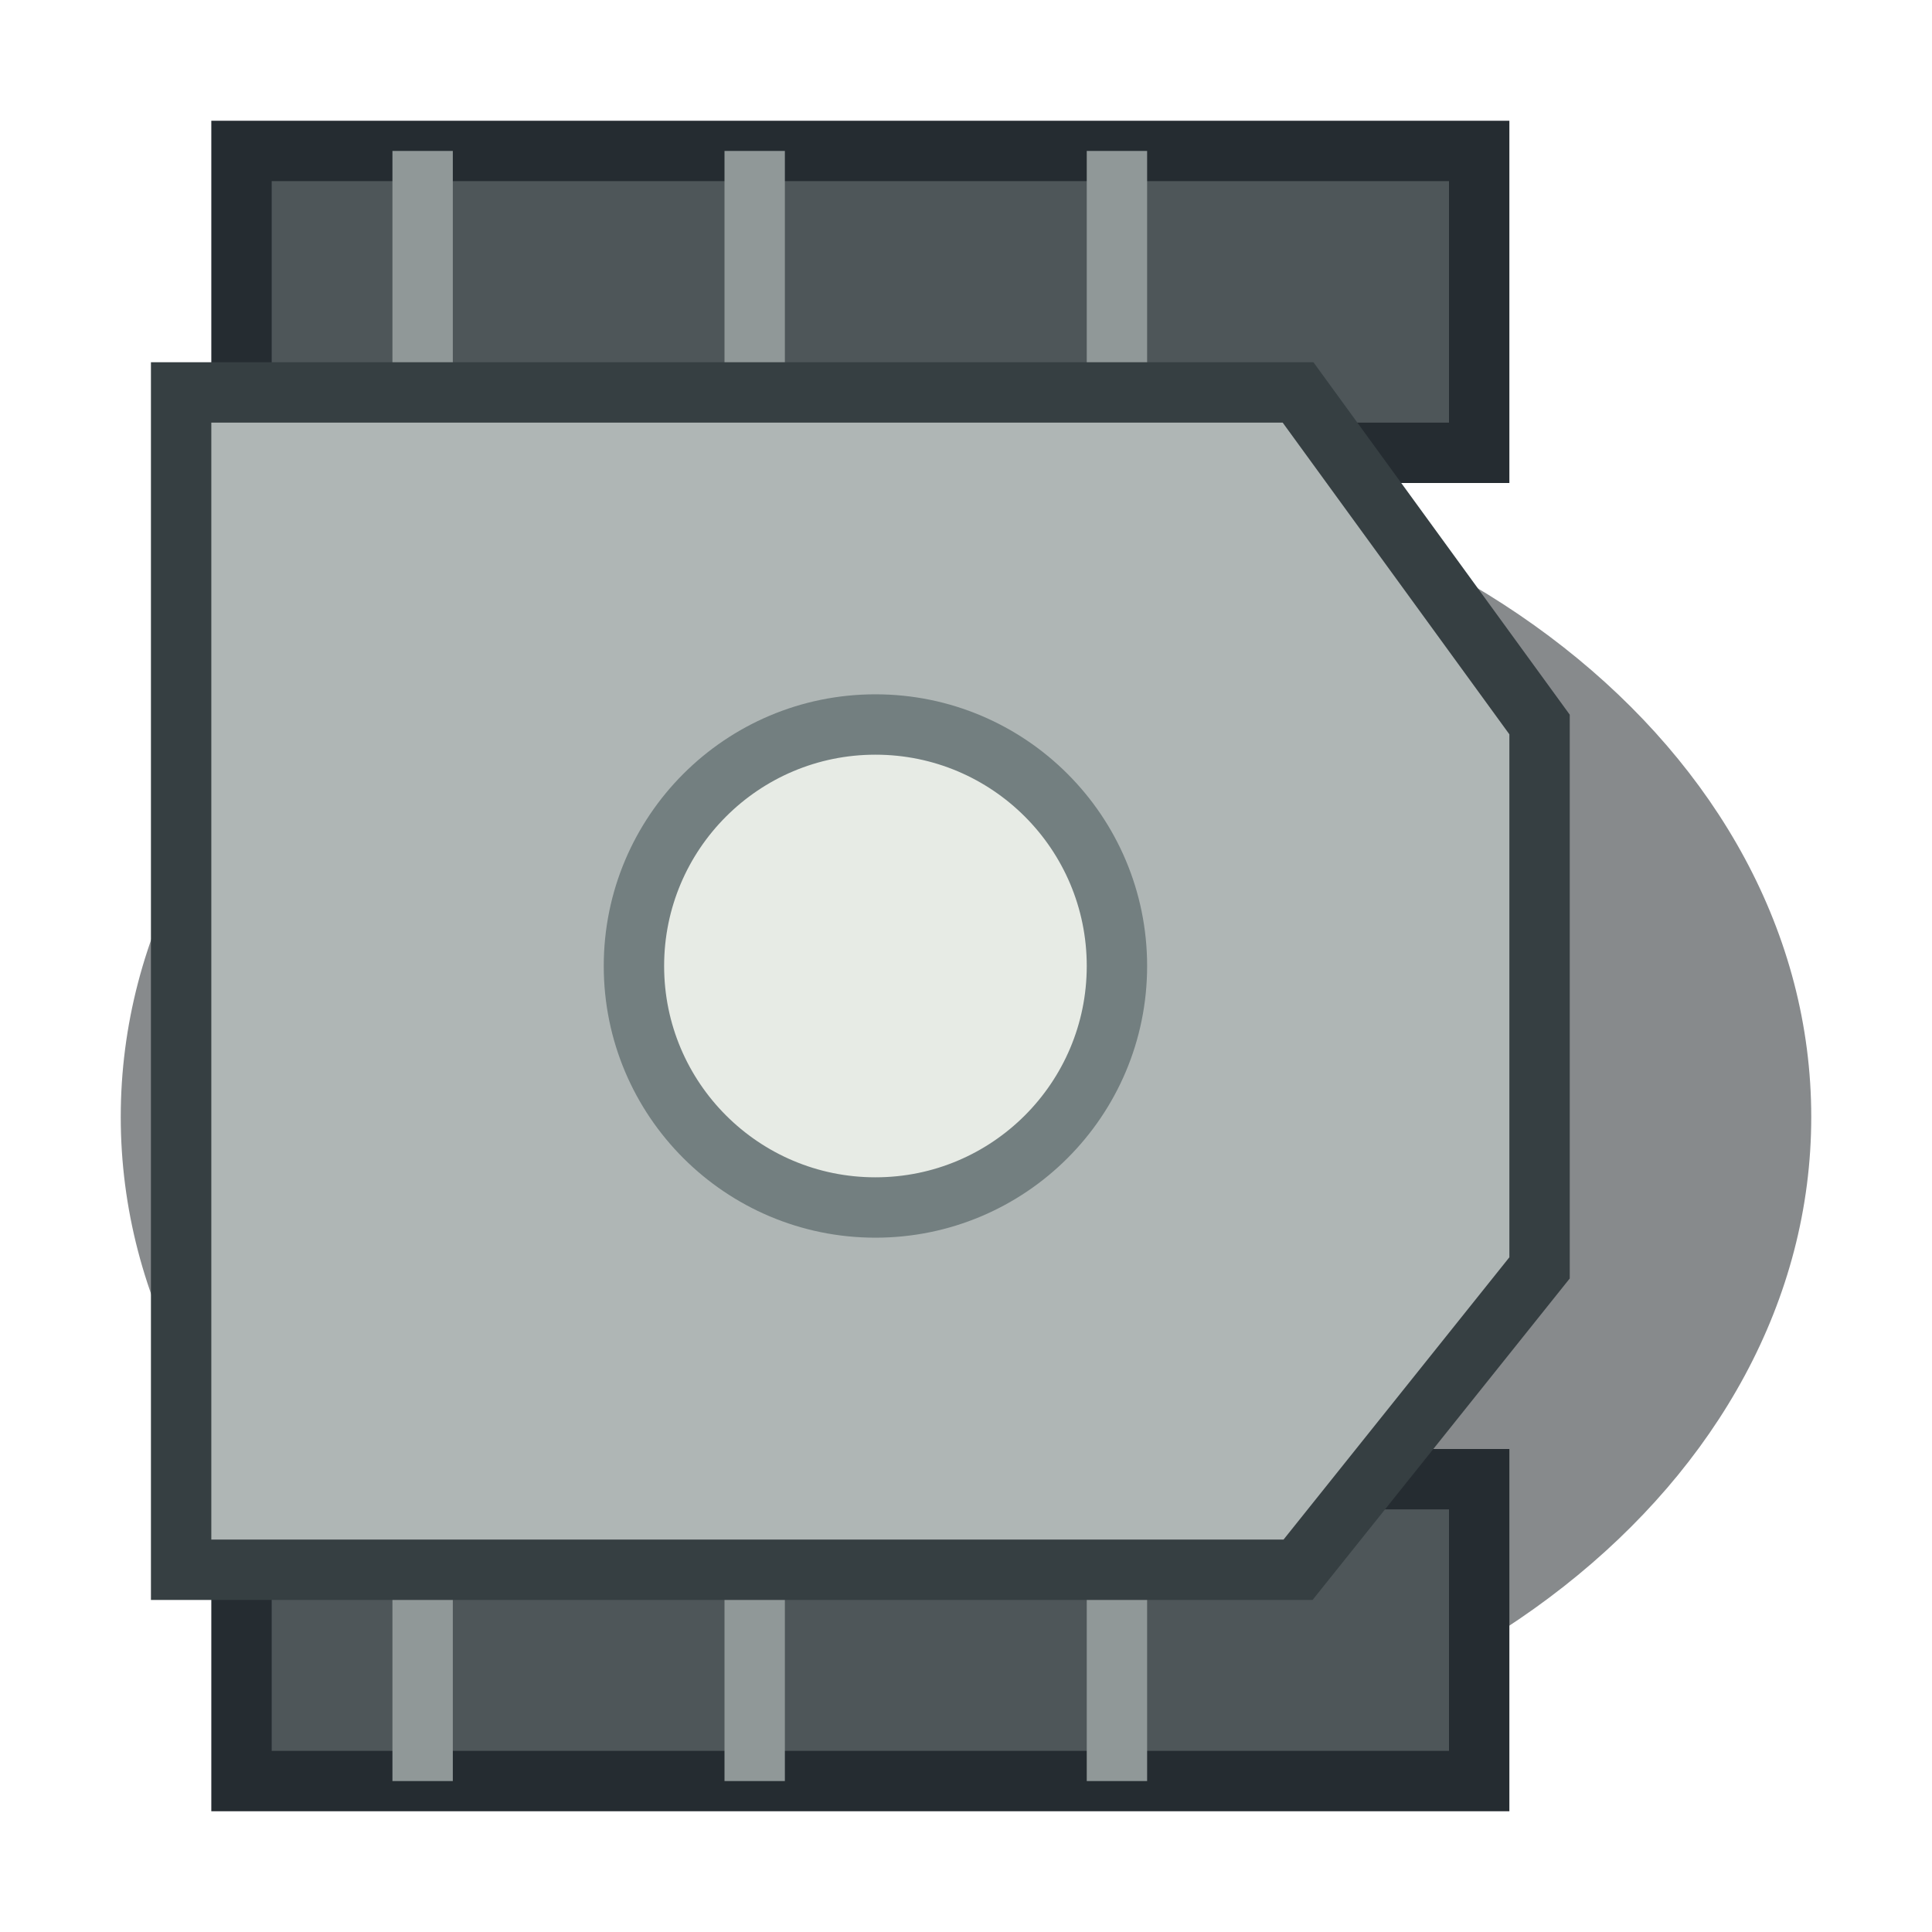
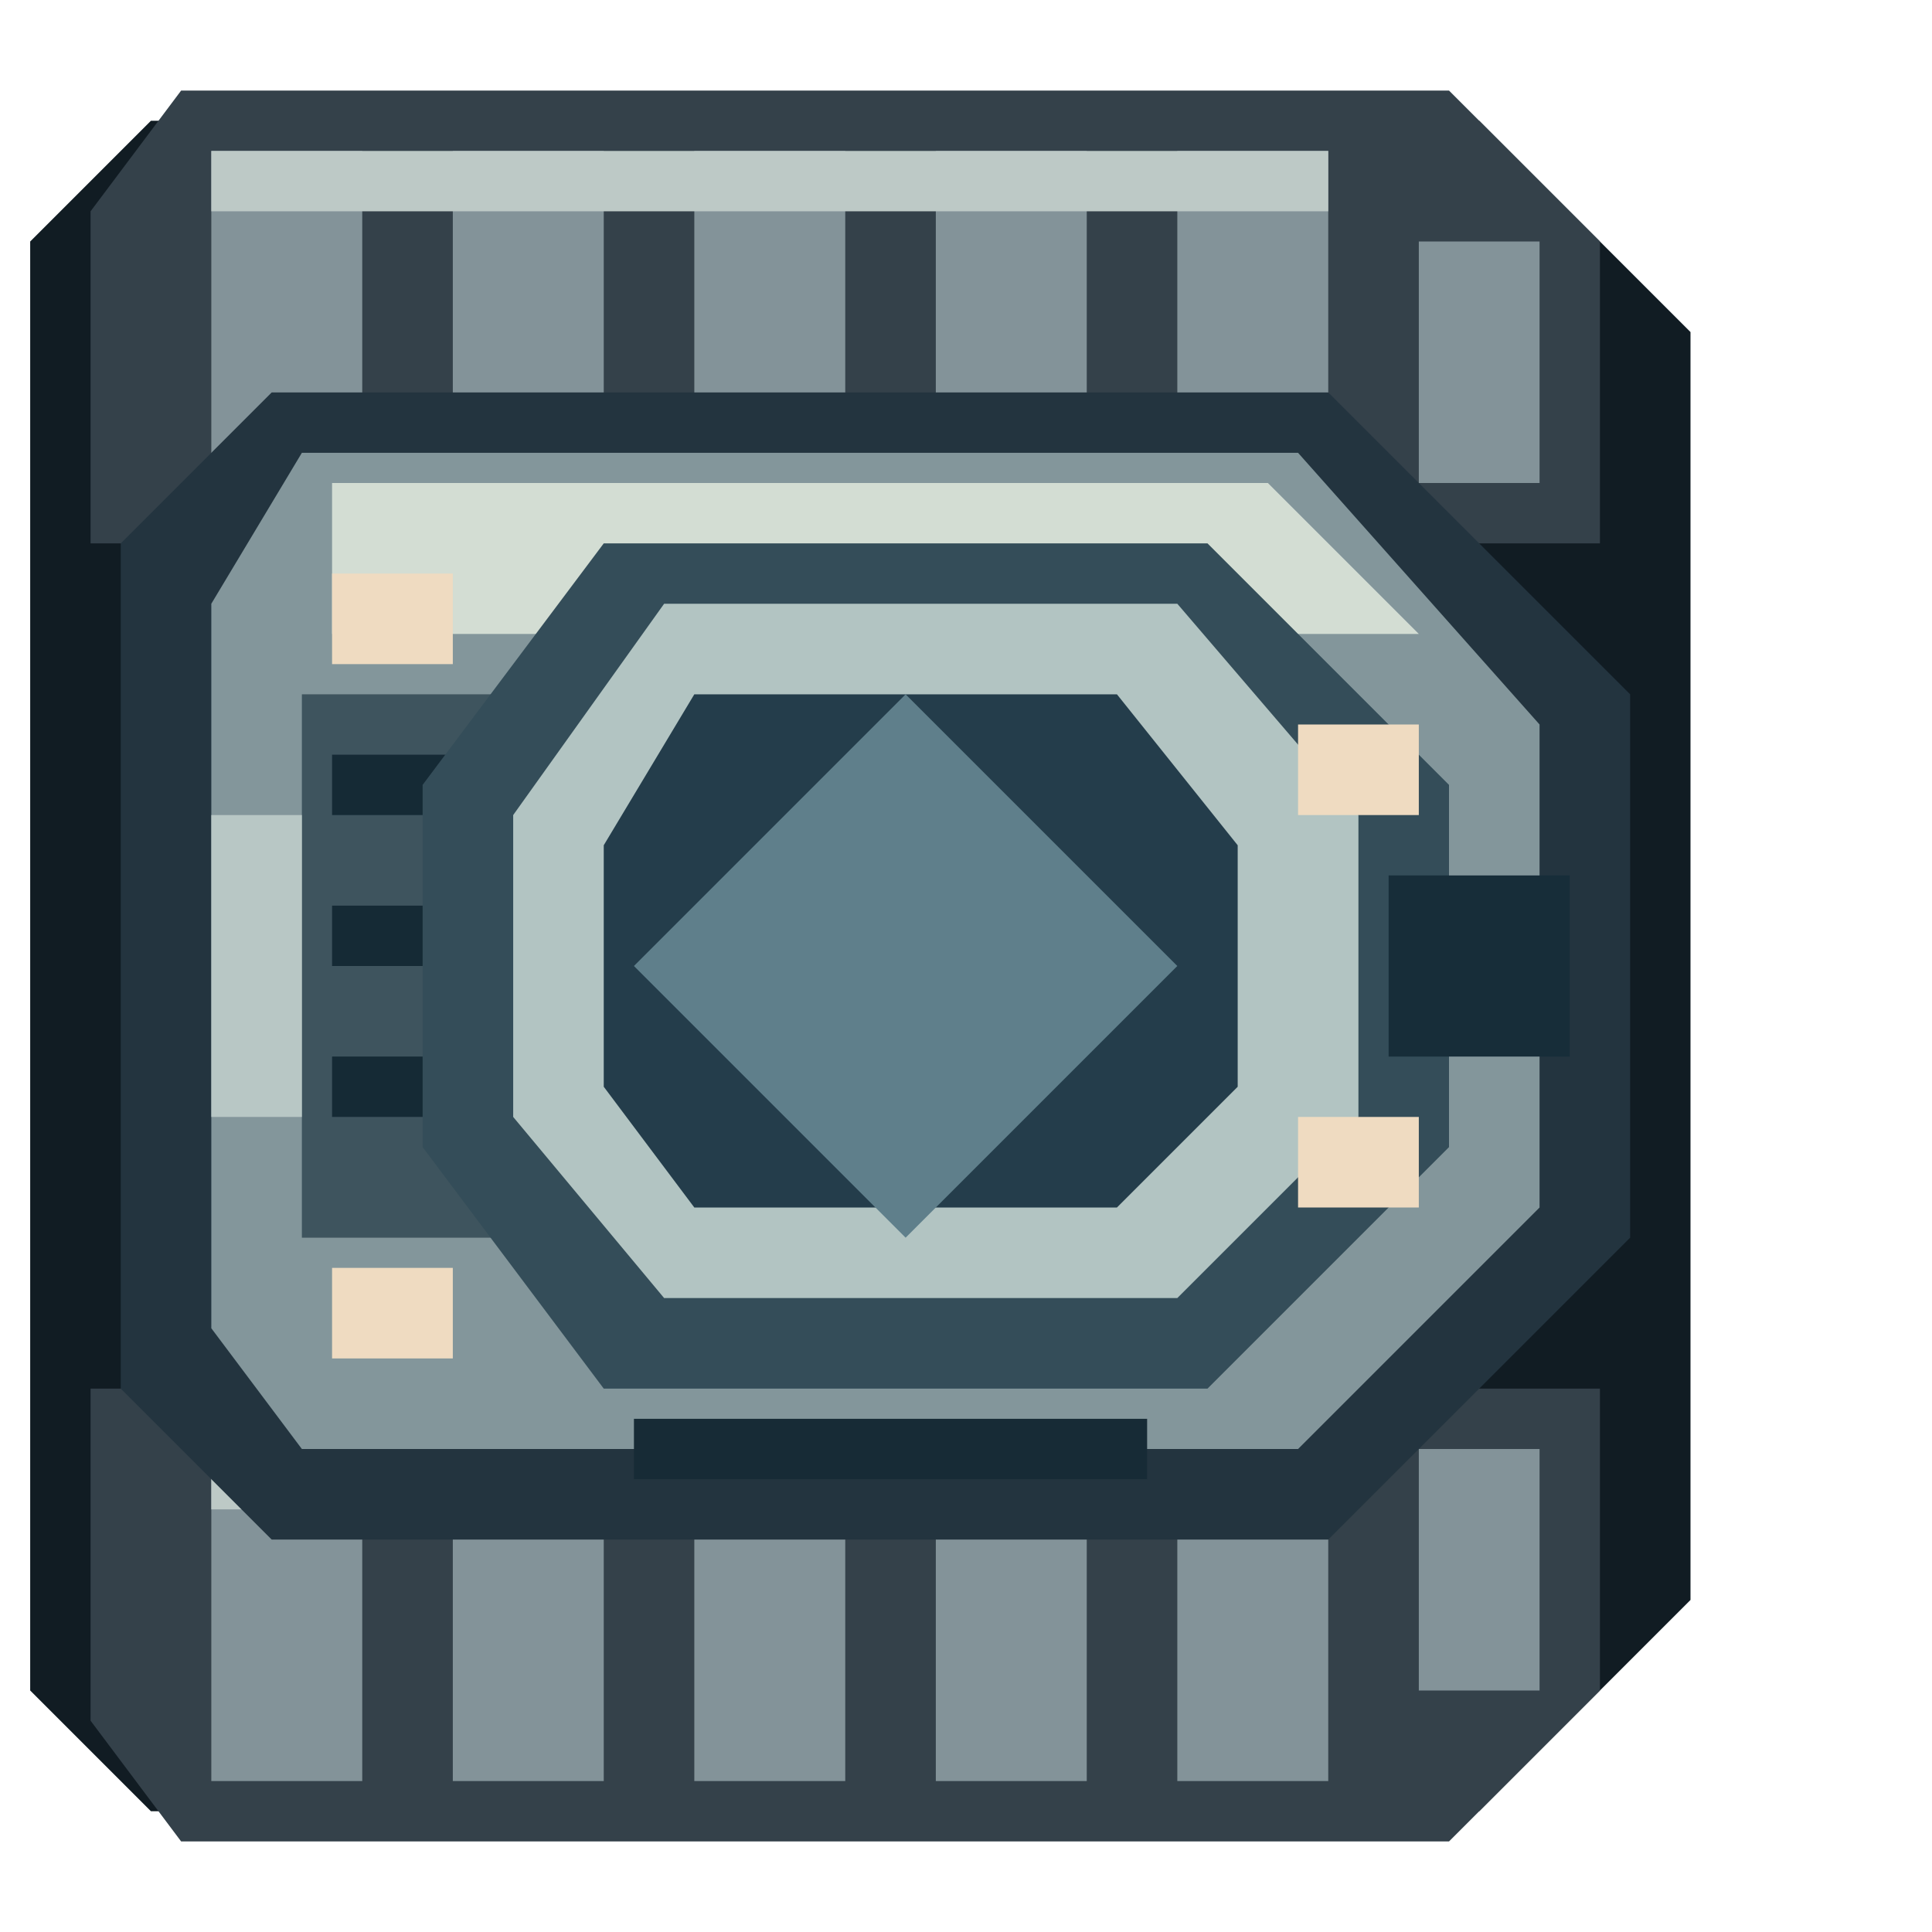
<svg xmlns="http://www.w3.org/2000/svg" width="64" height="64" viewBox="0 0 64 64">
-   <ellipse cx="32" cy="37" rx="28" ry="22" fill="#11171b" fill-opacity=".5" />
-   <path d="M8 5H49V15H8ZM8 49H49V59H8Z" fill="#4e5659" stroke="#252c31" stroke-width="2" />
-   <path d="M14 5V15M25 5V15M37 5V15M14 49V59M25 49V59M37 49V59" stroke="#909898" stroke-width="2" />
-   <g fill="#afb6b5" stroke="#363f42" stroke-width="2">
-     <path d="M6 13H43L51 24V42L43 52H6Z" />
-   </g>
-   <circle cx="29" cy="32" r="8" fill="#e7ebe5" stroke="#737f80" stroke-width="2" />
+   <path d="M5 4H49L56 11V53L49 60H5L1 56V8Z" fill="#111c23" />
+   <path d="M6 3H48L53 8V18H3V7ZM3 46H53V56L48 61H6L3 57Z" fill="#34414a" />
+   <path d="M7 5H12V16H7ZM15 5H20V16H15ZM23 5H28V16H23ZM31 5H36V16H31ZM39 5H44V16H39ZM47 8H51V16H47ZM7 48H12V59H7ZM15 48H20V59H15ZM23 48H28V59H23ZM31 48H36V59H31ZM39 48H44V59H39ZM47 48H51V56H47Z" fill="#839399" />
+   <path d="M7 5H44V7H7ZM7 48H44V50H7Z" fill="#bdc9c6" />
+   <path d="M9 13H44L54 23V41L44 51H9L4 46V18Z" fill="#23343f" />
+   <path d="M10 15H43L51 24V40L43 48H10L7 44V20Z" fill="#83969b" />
+   <path d="M11 16H42L47 21H11Z" fill="#d3ddd3" />
+   <path d="M10 23H19V41H10Z" fill="#3e545e" />
+   <path d="M11 25H17V27H11ZM11 30H17V32H11ZM11 35H17V37H11Z" fill="#152a35" />
+   <path d="M20 18H40L48 26V38L40 46H20L14 38V26Z" fill="#344d59" />
+   <path d="M22 20H39L45 27V37L39 43H22L17 37V27Z" fill="#b2c4c2" />
+   <path d="M23 23H37L41 28V36L37 40H23L20 36V28Z" fill="#243d4b" />
+   <path d="M30 23L39 32L30 41L21 32Z" fill="#5f7f8b" />
+   <path d="M11 19H15V22H11ZM11 42H15V45H11ZM43 24H47V27H43ZM43 37H47V40H43Z" fill="#efdbc1" />
+   <path d="M7 27H10V37H7Z" fill="#b8c7c5" />
+   <path d="M46 29H52V35H46Z" fill="#172d39" />
+   <path d="M21 47H38V49H21Z" fill="#172b36" />
</svg>
